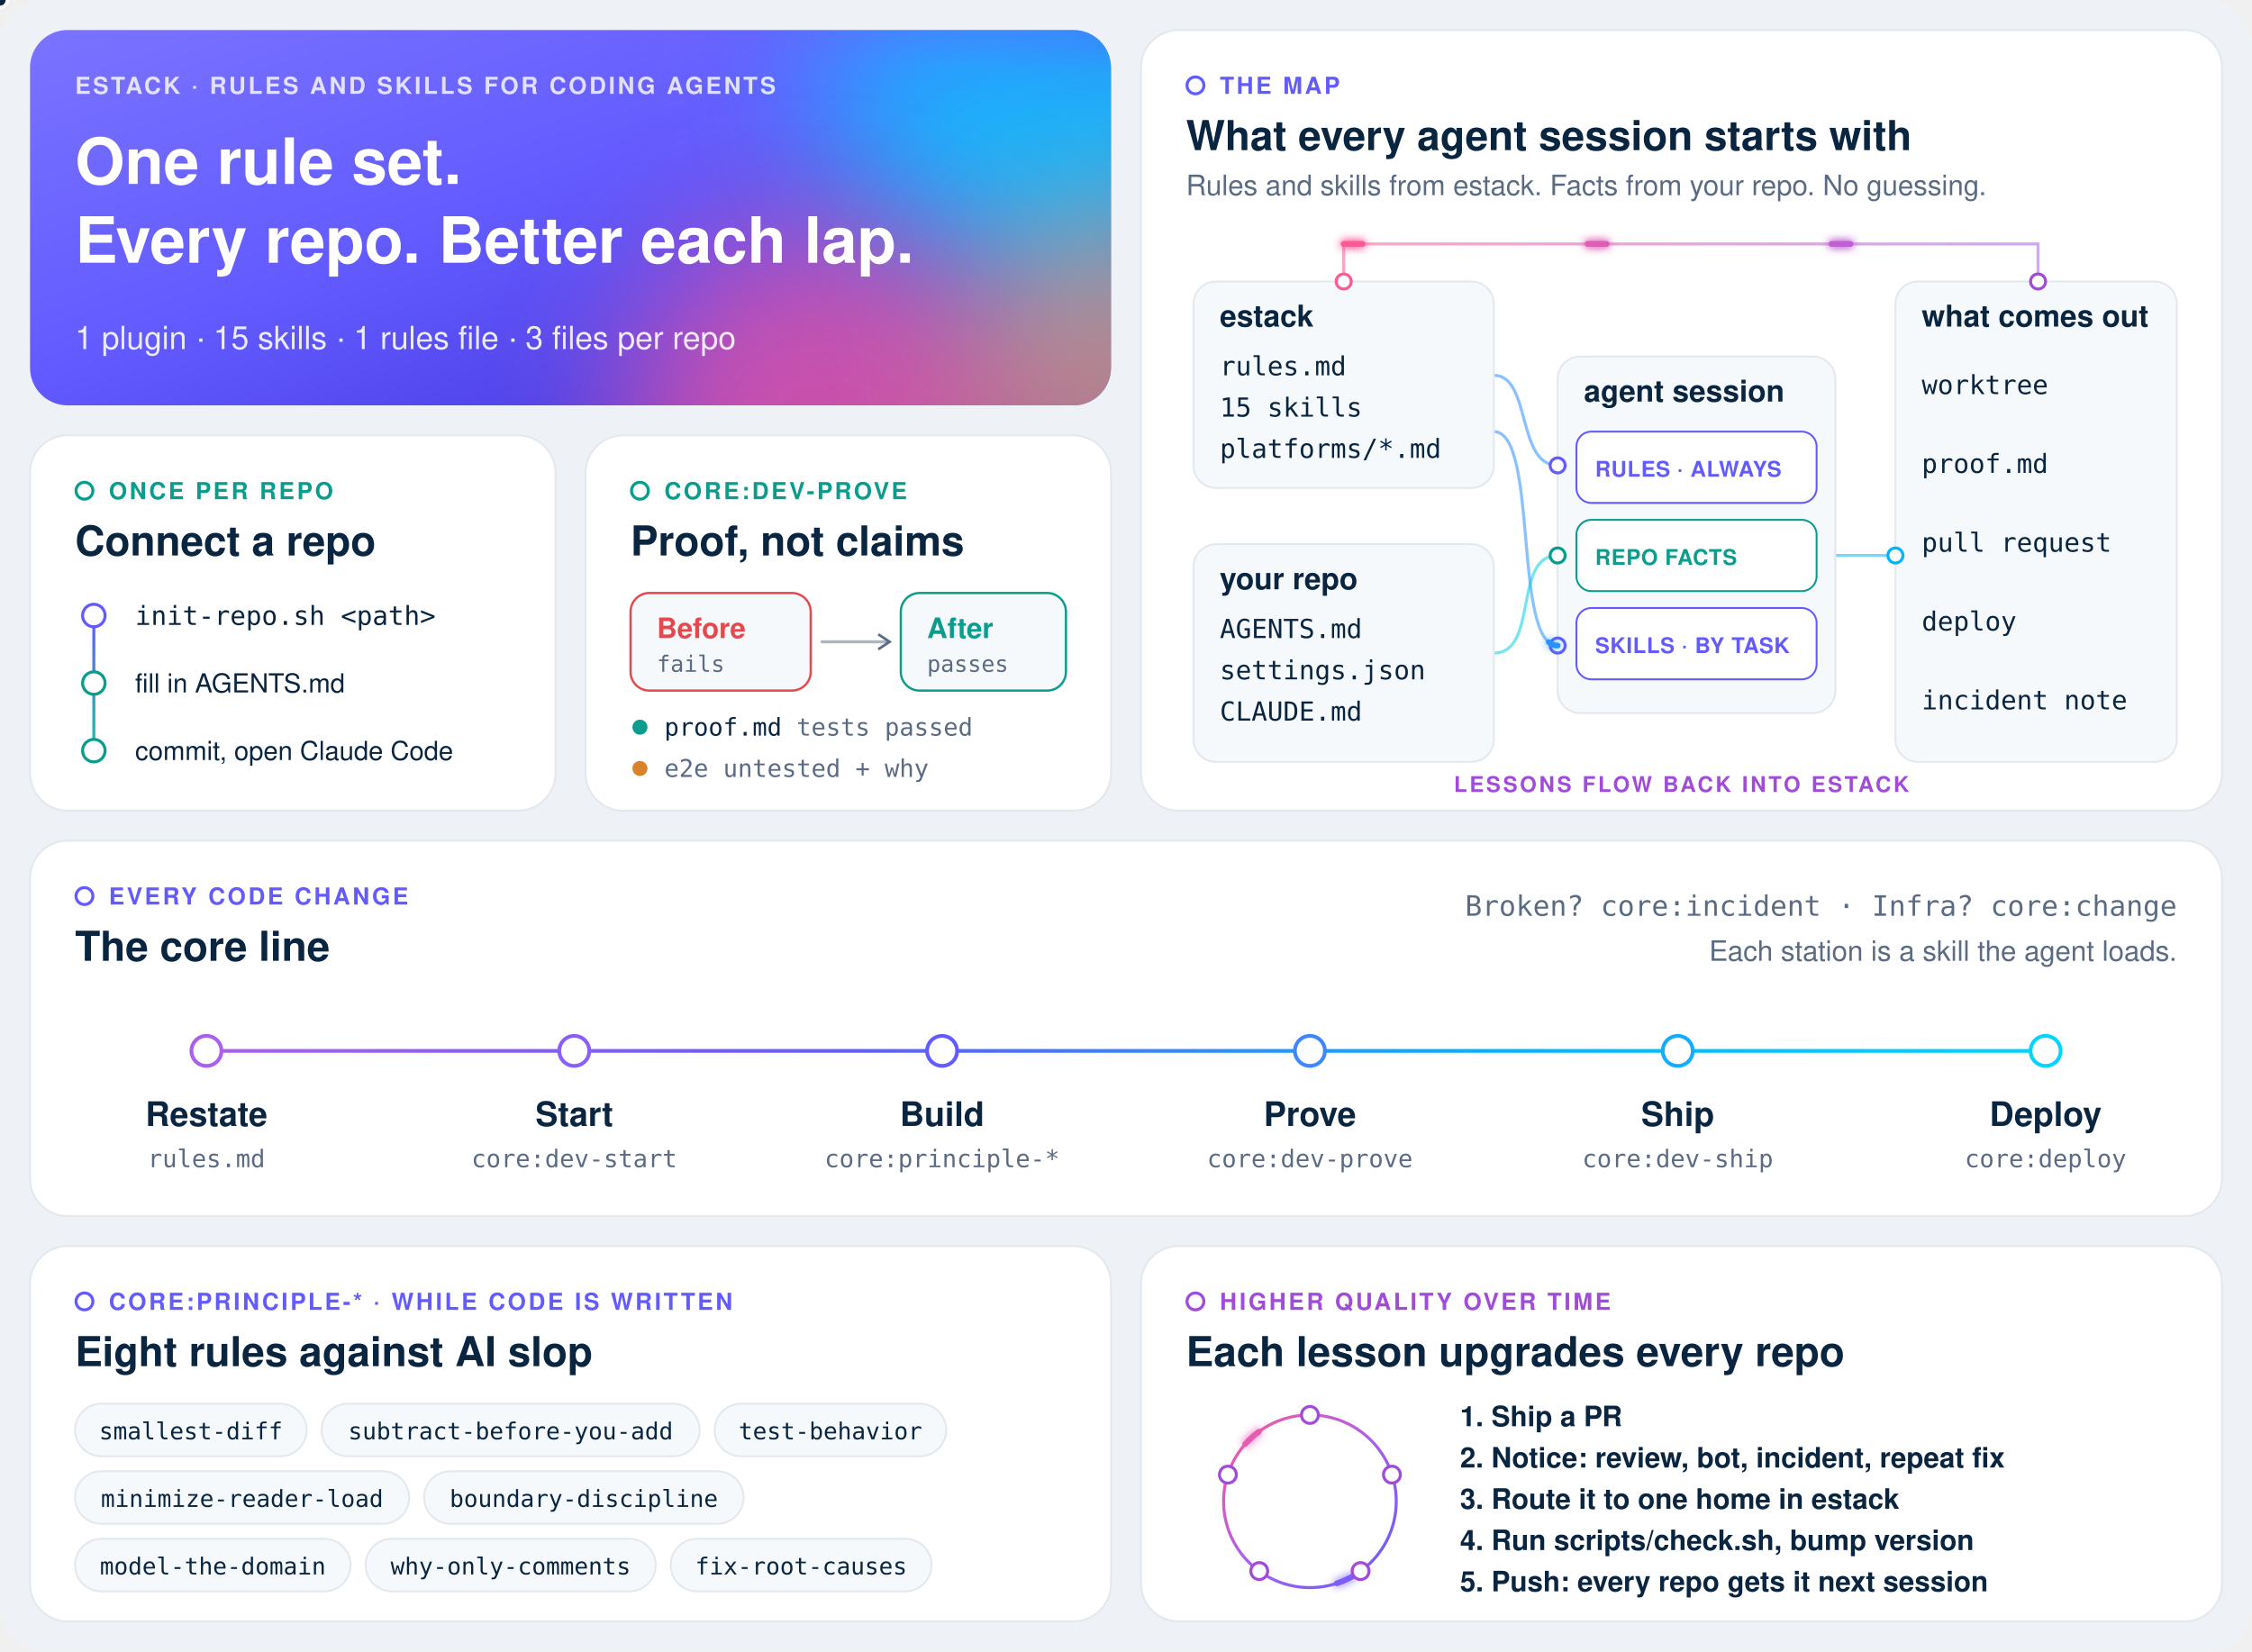
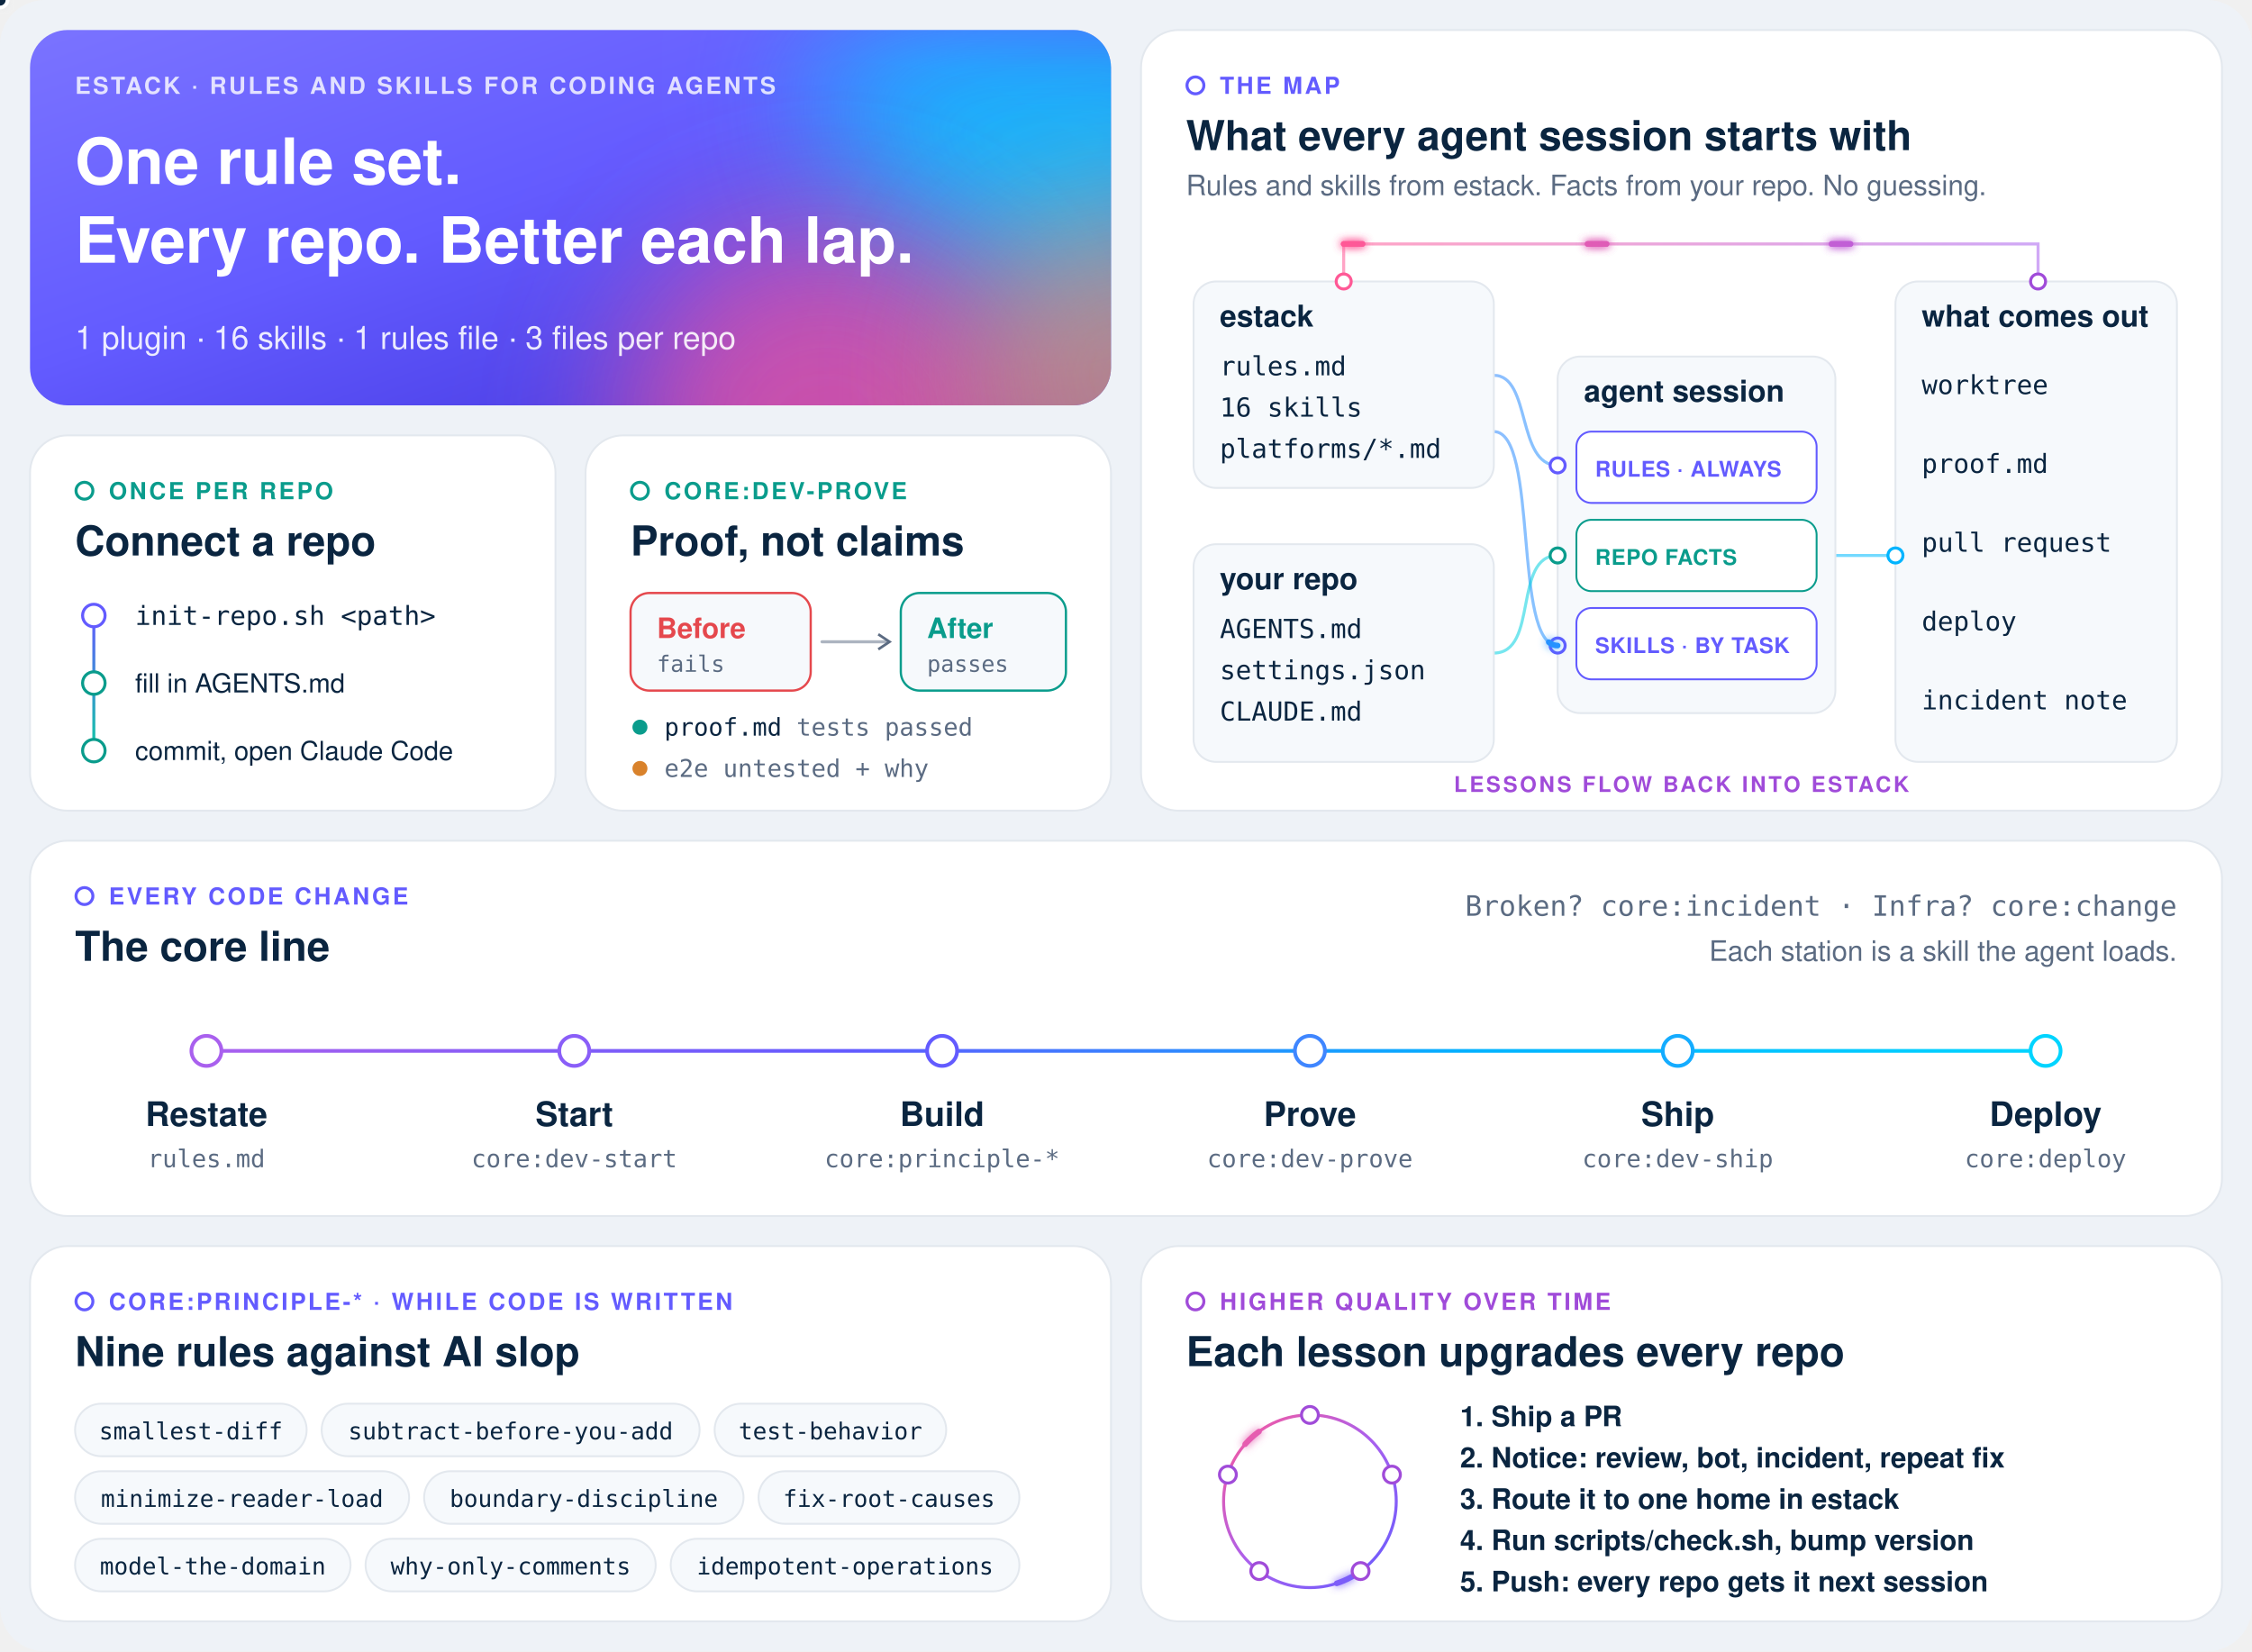
<svg xmlns="http://www.w3.org/2000/svg" viewBox="0 0 1200 880" width="1200" height="880" role="img" aria-labelledby="t d">
  <style>
.f{font-family:-apple-system,BlinkMacSystemFont,"Segoe UI",Helvetica,Arial,sans-serif}
.m{font-family:ui-monospace,SFMono-Regular,Menlo,Consolas,monospace}
.tag{font-size:12.5px;font-weight:700;letter-spacing:1.3px}
.h{font-size:22px;font-weight:700;fill:#0A2540}
.s{font-size:15px;fill:#5B6B82}
.mono{font-size:14px;fill:#0A2540}
.tile{fill:#FFFFFF;stroke:#E3E8EE;stroke-width:1}
.box{fill:#F6F9FC;stroke:#E3E8EE;stroke-width:1}
.ln{fill:none;stroke-width:1.6;stroke-linecap:round}
.pulse{fill:none;stroke-width:3;stroke-linecap:round}
</style>
  <defs>
    <linearGradient id="hero" x1="0" y1="0" x2="1" y2="1">
      <stop offset="0" stop-color="#7A73FF" />
      <stop offset="0.45" stop-color="#635BFF" />
      <stop offset="1" stop-color="#3D2FD8" />
    </linearGradient>
    <filter id="blur" x="-50%" y="-50%" width="200%" height="200%">
      <feGaussianBlur stdDeviation="38" />
    </filter>
    <filter id="glow" x="-50%" y="-50%" width="200%" height="200%">
      <feGaussianBlur stdDeviation="2.2" result="b" />
      <feMerge>
        <feMergeNode in="b" />
        <feMergeNode in="SourceGraphic" />
      </feMerge>
    </filter>
    <clipPath id="heroClip">
      <rect x="16" y="16" width="576" height="200" rx="20" />
    </clipPath>
    <linearGradient id="gMap" gradientUnits="userSpaceOnUse" x1="0" y1="0" x2="540" y2="0">
      <stop offset="0" stop-color="#635BFF" />
      <stop offset="0.6" stop-color="#00B4FF" />
      <stop offset="1" stop-color="#00D4FF" />
    </linearGradient>
    <linearGradient id="gFacts" gradientUnits="userSpaceOnUse" x1="0" y1="0" x2="540" y2="0">
      <stop offset="0" stop-color="#00D4FF" />
      <stop offset="1" stop-color="#11C9A4" />
    </linearGradient>
    <linearGradient id="gLoopTop" gradientUnits="userSpaceOnUse" x1="90" y1="0" x2="460" y2="0">
      <stop offset="0" stop-color="#FF5996" />
      <stop offset="1" stop-color="#A960EE" />
    </linearGradient>
    <linearGradient id="gLine" gradientUnits="userSpaceOnUse" x1="110" y1="0" x2="1090" y2="0">
      <stop offset="0" stop-color="#A960EE" />
      <stop offset="0.35" stop-color="#635BFF" />
      <stop offset="0.7" stop-color="#00B4FF" />
      <stop offset="1" stop-color="#00D4FF" />
    </linearGradient>
    <linearGradient id="gRing" x1="0" y1="0" x2="1" y2="1">
      <stop offset="0" stop-color="#FF5996" />
      <stop offset="0.5" stop-color="#A960EE" />
      <stop offset="1" stop-color="#635BFF" />
    </linearGradient>
    <linearGradient id="gSteps" x1="0" y1="0" x2="0" y2="1">
      <stop offset="0" stop-color="#635BFF" />
      <stop offset="1" stop-color="#11C9A4" />
    </linearGradient>
  </defs>
  <rect width="1200" height="880" rx="24" fill="#EEF2F7" />
  <g clip-path="url(#heroClip)">
    <rect x="16" y="16" width="576" height="200" fill="url(#hero)" />
    <circle cx="560" cy="40" r="120" fill="#00D4FF" opacity="0.75" filter="url(#blur)">
      <animate attributeName="cx" values="560;470;560" dur="14s" repeatCount="indefinite" />
    </circle>
    <circle cx="440" cy="230" r="110" fill="#FF5996" opacity="0.7" filter="url(#blur)">
      <animate attributeName="cy" values="230;190;230" dur="11s" repeatCount="indefinite" />
    </circle>
    <circle cx="600" cy="200" r="90" fill="#FFB45C" opacity="0.6" filter="url(#blur)">
      <animate attributeName="cx" values="600;540;600" dur="9s" repeatCount="indefinite" />
    </circle>
  </g>
  <text class="f tag" x="40" y="50" fill="#FFFFFF" fill-opacity="0.8">ESTACK · RULES AND SKILLS FOR CODING AGENTS</text>
  <text class="f" x="40" y="98" font-size="34" font-weight="800" fill="#FFFFFF">One rule set.</text>
  <text class="f" x="40" y="140" font-size="34" font-weight="800" fill="#FFFFFF">Every repo. Better each lap.</text>
-   <text class="f" x="40" y="186" font-size="17" fill="#FFFFFF" fill-opacity="0.88">1 plugin · 15 skills · 1 rules file · 3 files per repo</text>
+   <text class="f" x="40" y="186" font-size="17" fill="#FFFFFF" fill-opacity="0.88">1 plugin · 16 skills · 1 rules file · 3 files per repo</text>
  <rect class="tile" x="608" y="16" width="576" height="416" rx="20" />
  <circle cx="637" cy="45.5" r="4.5" fill="#FFFFFF" stroke="#635BFF" stroke-width="1.6" />
  <text class="f tag" x="650" y="50" fill="#635BFF">THE MAP</text>
  <text class="f h" x="632" y="80">What every agent session starts with</text>
  <text class="f s" x="632" y="104">Rules and skills from estack. Facts from your repo. No guessing.</text>
  <svg x="624" y="120" width="544" height="300" viewBox="0 0 540 300">
    <path class="ln" d="M170,80 C190,80 182,128 204,128" stroke="url(#gMap)" stroke-opacity="0.55" />
    <path class="ln" d="M170,110 C194,110 180,224 204,224" stroke="url(#gMap)" stroke-opacity="0.55" />
    <path class="ln" d="M170,228 C194,228 180,176 204,176" stroke="url(#gFacts)" stroke-opacity="0.55" />
    <path class="ln" d="M352,176 L384,176" stroke="url(#gMap)" stroke-opacity="0.55" />
    <path class="ln" d="M460,30 L460,10 L90,10 L90,30" stroke="url(#gLoopTop)" stroke-opacity="0.55" />
    <rect class="box" x="10" y="30" width="160" height="110" rx="12" />
    <text class="f" x="24" y="54" font-size="16" font-weight="700" fill="#0A2540">estack</text>
    <text class="m mono" x="24" y="80">rules.md</text>
-     <text class="m mono" x="24" y="102">15 skills</text>
+     <text class="m mono" x="24" y="102">16 skills</text>
    <text class="m mono" x="24" y="124">platforms/*.md</text>
    <rect class="box" x="10" y="170" width="160" height="116" rx="12" />
    <text class="f" x="24" y="194" font-size="16" font-weight="700" fill="#0A2540">your repo</text>
    <text class="m mono" x="24" y="220">AGENTS.md</text>
    <text class="m mono" x="24" y="242">settings.json</text>
    <text class="m mono" x="24" y="264">CLAUDE.md</text>
    <rect class="box" x="204" y="70" width="148" height="190" rx="12" />
    <text class="f" x="218" y="94" font-size="16" font-weight="700" fill="#0A2540">agent session</text>
    <rect x="214" y="110" width="128" height="38" rx="8" fill="#FFFFFF" stroke="#635BFF" stroke-width="1" />
    <text class="f tag" x="224" y="134" fill="#635BFF" style="font-size:11.5px;letter-spacing:0.3px">RULES · ALWAYS</text>
    <rect x="214" y="157" width="128" height="38" rx="8" fill="#FFFFFF" stroke="#0A9C8C" stroke-width="1" />
    <text class="f tag" x="224" y="181" fill="#0A9C8C" style="font-size:11.5px;letter-spacing:0.3px">REPO FACTS</text>
    <rect x="214" y="204" width="128" height="38" rx="8" fill="#FFFFFF" stroke="#635BFF" stroke-width="1" />
    <text class="f tag" x="224" y="228" fill="#635BFF" style="font-size:11.5px;letter-spacing:0.3px">SKILLS · BY TASK</text>
    <rect class="box" x="384" y="30" width="150" height="256" rx="12" />
    <text class="f" x="398" y="54" font-size="16" font-weight="700" fill="#0A2540">what comes out</text>
    <text class="m mono" x="398" y="90">worktree</text>
    <text class="m mono" x="398" y="132">proof.md</text>
    <text class="m mono" x="398" y="174">pull request</text>
    <text class="m mono" x="398" y="216">deploy</text>
    <text class="m mono" x="398" y="258">incident note</text>
    <circle cx="204" cy="128" r="4" fill="#FFFFFF" stroke="#635BFF" stroke-width="1.6" />
    <circle cx="204" cy="224" r="4" fill="#FFFFFF" stroke="#635BFF" stroke-width="1.6" />
    <circle cx="204" cy="176" r="4" fill="#FFFFFF" stroke="#0A9C8C" stroke-width="1.6" />
    <circle cx="384" cy="176" r="4" fill="#FFFFFF" stroke="#00B4FF" stroke-width="1.6" />
    <circle cx="90" cy="30" r="4" fill="#FFFFFF" stroke="#FF5996" stroke-width="1.6" />
    <circle cx="460" cy="30" r="4" fill="#FFFFFF" stroke="#A04BD9" stroke-width="1.6" />
    <path class="pulse" d="M170,80 C190,80 182,128 204,128" pathLength="100" stroke="url(#gMap)" stroke-dasharray="22 120" stroke-dashoffset="22" filter="url(#glow)">
      <animate attributeName="stroke-dashoffset" values="22;-100" dur="2.4s" begin="0s" repeatCount="indefinite" />
    </path>
    <path class="pulse" d="M170,110 C194,110 180,224 204,224" pathLength="100" stroke="url(#gMap)" stroke-dasharray="22 120" stroke-dashoffset="22" filter="url(#glow)">
      <animate attributeName="stroke-dashoffset" values="22;-100" dur="3s" begin="-0.7s" repeatCount="indefinite" />
    </path>
    <path class="pulse" d="M170,228 C194,228 180,176 204,176" pathLength="100" stroke="url(#gFacts)" stroke-dasharray="22 120" stroke-dashoffset="22" filter="url(#glow)">
      <animate attributeName="stroke-dashoffset" values="22;-100" dur="2.8s" begin="-0.3s" repeatCount="indefinite" />
    </path>
    <path class="pulse" d="M352,176 L384,176" pathLength="100" stroke="url(#gMap)" stroke-dasharray="22 120" stroke-dashoffset="22" filter="url(#glow)">
      <animate attributeName="stroke-dashoffset" values="22;-100" dur="1.6s" begin="-0.4s" repeatCount="indefinite" />
    </path>
    <path class="pulse" d="M460,30 L460,10 L90,10 L90,30" pathLength="100" stroke="url(#gLoopTop)" stroke-dasharray="10 120" stroke-dashoffset="10" filter="url(#glow)">
      <animate attributeName="stroke-dashoffset" values="10;-100" dur="5s" begin="0s" repeatCount="indefinite" />
    </path>
    <path class="pulse" d="M460,30 L460,10 L90,10 L90,30" pathLength="100" stroke="url(#gLoopTop)" stroke-dasharray="10 120" stroke-dashoffset="10" filter="url(#glow)">
      <animate attributeName="stroke-dashoffset" values="10;-100" dur="5s" begin="-2.5s" repeatCount="indefinite" />
    </path>
  </svg>
  <text class="f tag" x="896" y="422" fill="#A04BD9" text-anchor="middle" style="font-size:11.5px">LESSONS FLOW BACK INTO ESTACK</text>
  <rect class="tile" x="16" y="232" width="280" height="200" rx="20" />
  <circle cx="45" cy="261.5" r="4.5" fill="#FFFFFF" stroke="#0A9C8C" stroke-width="1.6" />
  <text class="f tag" x="58" y="266" fill="#0A9C8C">ONCE PER REPO</text>
  <text class="f h" x="40" y="296">Connect a repo</text>
  <rect x="49.2" y="328" width="1.6" height="72" fill="url(#gSteps)" />
  <circle cx="50" cy="328" r="6" fill="#FFFFFF" stroke="#635BFF" stroke-width="1.6">
    <animate attributeName="fill" calcMode="discrete" values="#635BFF;#FFFFFF" keyTimes="0;0.333" dur="6s" repeatCount="indefinite" />
  </circle>
  <text class="m mono" x="72" y="333" font-size="15">init-repo.sh &lt;path&gt;</text>
  <circle cx="50" cy="364" r="6" fill="#FFFFFF" stroke="#0A9C8C" stroke-width="1.6">
    <animate attributeName="fill" calcMode="discrete" values="#FFFFFF;#0A9C8C;#FFFFFF" keyTimes="0;0.333;0.667" dur="6s" repeatCount="indefinite" />
  </circle>
  <text class="f mono" x="72" y="369" font-size="15">fill in AGENTS.md</text>
  <circle cx="50" cy="400" r="6" fill="#FFFFFF" stroke="#0A9C8C" stroke-width="1.6">
    <animate attributeName="fill" calcMode="discrete" values="#FFFFFF;#0A9C8C;#FFFFFF" keyTimes="0;0.667;1" dur="6s" repeatCount="indefinite" />
  </circle>
  <text class="f mono" x="72" y="405" font-size="15">commit, open Claude Code</text>
  <rect class="tile" x="312" y="232" width="280" height="200" rx="20" />
  <circle cx="341" cy="261.5" r="4.5" fill="#FFFFFF" stroke="#0A9C8C" stroke-width="1.6" />
  <text class="f tag" x="354" y="266" fill="#0A9C8C">CORE:DEV-PROVE</text>
  <text class="f h" x="336" y="296">Proof, not claims</text>
  <rect x="336" y="316" width="96" height="52" rx="10" fill="#F6F9FC" stroke="#E5484D" stroke-width="1.2" />
  <text class="f" x="350" y="340" font-size="15" font-weight="700" fill="#E5484D">Before</text>
  <text class="m" x="350" y="358" font-size="12" fill="#5B6B82">fails</text>
  <path class="pulse" d="M438,342 L474,342" pathLength="100" stroke="#635BFF" stroke-dasharray="40 120" stroke-dashoffset="40" filter="url(#glow)">
    <animate attributeName="stroke-dashoffset" values="40;-100" dur="1.8s" begin="0s" repeatCount="indefinite" />
  </path>
  <path d="M438,342 L472,342" class="ln" stroke="#5B6B82" stroke-opacity="0.5" />
  <path d="M468,338 L474,342 L468,346" fill="none" stroke="#5B6B82" stroke-width="1.4" />
  <rect x="480" y="316" width="88" height="52" rx="10" fill="#F6F9FC" stroke="#0A9C8C" stroke-width="1.2">
    <animate attributeName="stroke-width" values="1.2;3;1.2" dur="2.4s" repeatCount="indefinite" />
  </rect>
  <text class="f" x="494" y="340" font-size="15" font-weight="700" fill="#0A9C8C">After</text>
  <text class="m" x="494" y="358" font-size="12" fill="#5B6B82">passes</text>
  <circle cx="341" cy="387.5" r="4" fill="#0A9C8C" />
  <text class="m" x="354" y="392" font-size="13" fill="#0A2540">proof.md <tspan fill="#5B6B82">tests passed</tspan>
  </text>
  <circle cx="341" cy="409.5" r="4" fill="#D9822B" />
  <text class="m" x="354" y="414" font-size="13" fill="#0A2540">
    <tspan fill="#5B6B82">e2e untested + why</tspan>
  </text>
  <rect class="tile" x="16" y="448" width="1168" height="200" rx="20" />
  <circle cx="45" cy="477.5" r="4.5" fill="#FFFFFF" stroke="#635BFF" stroke-width="1.6" />
  <text class="f tag" x="58" y="482" fill="#635BFF">EVERY CODE CHANGE</text>
  <text class="f h" x="40" y="512">The core line</text>
  <text class="m s" x="1160" y="488" text-anchor="end" font-size="13">Broken? core:incident  ·  Infra? core:change</text>
  <text class="f s" x="1160" y="512" text-anchor="end">Each station is a skill the agent loads.</text>
  <path id="cl" d="M110,560 L1090,560" fill="none" stroke="url(#gLine)" stroke-width="2" stroke-linecap="round" />
  <path class="pulse" d="M110,560 L1090,560" pathLength="100" stroke="url(#gLine)" stroke-dasharray="8 120" stroke-dashoffset="8" filter="url(#glow)">
    <animate attributeName="stroke-dashoffset" values="8;-100" dur="12s" begin="0s" repeatCount="indefinite" />
  </path>
  <circle cx="110" cy="560" r="8" fill="#FFFFFF" stroke="#A960EE" stroke-width="2">
    <animate attributeName="fill" calcMode="discrete" values="#A960EE;#FFFFFF" keyTimes="0;0.1" dur="12s" repeatCount="indefinite" />
  </circle>
  <text class="f" x="110" y="600" font-size="18" font-weight="700" fill="#0A2540" text-anchor="middle">Restate</text>
  <text class="m" x="110" y="622" font-size="13" fill="#5B6B82" text-anchor="middle">rules.md</text>
  <circle cx="306" cy="560" r="8" fill="#FFFFFF" stroke="#8A5EF8" stroke-width="2">
    <animate attributeName="fill" calcMode="discrete" values="#FFFFFF;#8A5EF8;#FFFFFF" keyTimes="0;0.17;0.27" dur="12s" repeatCount="indefinite" />
  </circle>
  <text class="f" x="306" y="600" font-size="18" font-weight="700" fill="#0A2540" text-anchor="middle">Start</text>
  <text class="m" x="306" y="622" font-size="13" fill="#5B6B82" text-anchor="middle">core:dev-start</text>
  <circle cx="502" cy="560" r="8" fill="#FFFFFF" stroke="#635BFF" stroke-width="2">
    <animate attributeName="fill" calcMode="discrete" values="#FFFFFF;#635BFF;#FFFFFF" keyTimes="0;0.34;0.44" dur="12s" repeatCount="indefinite" />
  </circle>
  <text class="f" x="502" y="600" font-size="18" font-weight="700" fill="#0A2540" text-anchor="middle">Build</text>
  <text class="m" x="502" y="622" font-size="13" fill="#5B6B82" text-anchor="middle">core:principle-*</text>
  <circle cx="698" cy="560" r="8" fill="#FFFFFF" stroke="#3F86FF" stroke-width="2">
    <animate attributeName="fill" calcMode="discrete" values="#FFFFFF;#3F86FF;#FFFFFF" keyTimes="0;0.51;0.61" dur="12s" repeatCount="indefinite" />
  </circle>
  <text class="f" x="698" y="600" font-size="18" font-weight="700" fill="#0A2540" text-anchor="middle">Prove</text>
  <text class="m" x="698" y="622" font-size="13" fill="#5B6B82" text-anchor="middle">core:dev-prove</text>
  <circle cx="894" cy="560" r="8" fill="#FFFFFF" stroke="#14ACFF" stroke-width="2">
    <animate attributeName="fill" calcMode="discrete" values="#FFFFFF;#14ACFF;#FFFFFF" keyTimes="0;0.68;0.78" dur="12s" repeatCount="indefinite" />
  </circle>
  <text class="f" x="894" y="600" font-size="18" font-weight="700" fill="#0A2540" text-anchor="middle">Ship</text>
  <text class="m" x="894" y="622" font-size="13" fill="#5B6B82" text-anchor="middle">core:dev-ship</text>
  <circle cx="1090" cy="560" r="8" fill="#FFFFFF" stroke="#00D4FF" stroke-width="2">
    <animate attributeName="fill" calcMode="discrete" values="#FFFFFF;#00D4FF" keyTimes="0;0.85" dur="12s" repeatCount="indefinite" />
  </circle>
  <text class="f" x="1090" y="600" font-size="18" font-weight="700" fill="#0A2540" text-anchor="middle">Deploy</text>
  <text class="m" x="1090" y="622" font-size="13" fill="#5B6B82" text-anchor="middle">core:deploy</text>
  <circle r="4" fill="#0A2540" stroke="#FFFFFF" stroke-width="2" filter="url(#glow)">
    <animateMotion dur="12s" repeatCount="indefinite" calcMode="linear" keyPoints="0;0;0.2;0.2;0.4;0.4;0.6;0.6;0.8;0.8;1;1" keyTimes="0;0.1;0.17;0.27;0.34;0.44;0.51;0.61;0.68;0.78;0.85;1">
      <mpath href="#cl" />
    </animateMotion>
  </circle>
  <rect class="tile" x="16" y="664" width="576" height="200" rx="20" />
  <circle cx="45" cy="693.5" r="4.5" fill="#FFFFFF" stroke="#635BFF" stroke-width="1.6" />
  <text class="f tag" x="58" y="698" fill="#635BFF">CORE:PRINCIPLE-* · WHILE CODE IS WRITTEN</text>
-   <text class="f h" x="40" y="728">Eight rules against AI slop</text>
+   <text class="f h" x="40" y="728">Nine rules against AI slop</text>
  <rect x="40.0" y="748" width="123.4" height="28" rx="14" fill="#F6F9FC" stroke="#E3E8EE">
-     <animate attributeName="fill" calcMode="discrete" values="#635BFF;#F6F9FC" keyTimes="0;0.125" dur="10s" repeatCount="indefinite" />
-   </rect>
-   <text class="m" x="101.7" y="767" font-size="12.5" text-anchor="middle" fill="#0A2540">smallest-diff<animate attributeName="fill" calcMode="discrete" values="#FFFFFF;#0A2540" keyTimes="0;0.125" dur="10s" repeatCount="indefinite" />
+     <animate attributeName="fill" calcMode="discrete" values="#635BFF;#F6F9FC" keyTimes="0;0.111" dur="10s" repeatCount="indefinite" />
+   </rect>
+   <text class="m" x="101.7" y="767" font-size="12.5" text-anchor="middle" fill="#0A2540">smallest-diff<animate attributeName="fill" calcMode="discrete" values="#FFFFFF;#0A2540" keyTimes="0;0.111" dur="10s" repeatCount="indefinite" />
  </text>
  <rect x="171.4" y="748" width="201.4" height="28" rx="14" fill="#F6F9FC" stroke="#E3E8EE">
-     <animate attributeName="fill" calcMode="discrete" values="#F6F9FC;#635BFF;#F6F9FC" keyTimes="0;0.125;0.25" dur="10s" repeatCount="indefinite" />
-   </rect>
-   <text class="m" x="272.1" y="767" font-size="12.5" text-anchor="middle" fill="#0A2540">subtract-before-you-add<animate attributeName="fill" calcMode="discrete" values="#0A2540;#FFFFFF;#0A2540" keyTimes="0;0.125;0.25" dur="10s" repeatCount="indefinite" />
+     <animate attributeName="fill" calcMode="discrete" values="#F6F9FC;#635BFF;#F6F9FC" keyTimes="0;0.111;0.222" dur="10s" repeatCount="indefinite" />
+   </rect>
+   <text class="m" x="272.1" y="767" font-size="12.5" text-anchor="middle" fill="#0A2540">subtract-before-you-add<animate attributeName="fill" calcMode="discrete" values="#0A2540;#FFFFFF;#0A2540" keyTimes="0;0.111;0.222" dur="10s" repeatCount="indefinite" />
  </text>
  <rect x="380.8" y="748" width="123.4" height="28" rx="14" fill="#F6F9FC" stroke="#E3E8EE">
-     <animate attributeName="fill" calcMode="discrete" values="#F6F9FC;#635BFF;#F6F9FC" keyTimes="0;0.25;0.375" dur="10s" repeatCount="indefinite" />
-   </rect>
-   <text class="m" x="442.5" y="767" font-size="12.5" text-anchor="middle" fill="#0A2540">test-behavior<animate attributeName="fill" calcMode="discrete" values="#0A2540;#FFFFFF;#0A2540" keyTimes="0;0.25;0.375" dur="10s" repeatCount="indefinite" />
+     <animate attributeName="fill" calcMode="discrete" values="#F6F9FC;#635BFF;#F6F9FC" keyTimes="0;0.222;0.333" dur="10s" repeatCount="indefinite" />
+   </rect>
+   <text class="m" x="442.5" y="767" font-size="12.5" text-anchor="middle" fill="#0A2540">test-behavior<animate attributeName="fill" calcMode="discrete" values="#0A2540;#FFFFFF;#0A2540" keyTimes="0;0.222;0.333" dur="10s" repeatCount="indefinite" />
  </text>
  <rect x="40.0" y="784" width="178.0" height="28" rx="14" fill="#F6F9FC" stroke="#E3E8EE">
-     <animate attributeName="fill" calcMode="discrete" values="#F6F9FC;#635BFF;#F6F9FC" keyTimes="0;0.375;0.5" dur="10s" repeatCount="indefinite" />
-   </rect>
-   <text class="m" x="129.0" y="803" font-size="12.5" text-anchor="middle" fill="#0A2540">minimize-reader-load<animate attributeName="fill" calcMode="discrete" values="#0A2540;#FFFFFF;#0A2540" keyTimes="0;0.375;0.5" dur="10s" repeatCount="indefinite" />
+     <animate attributeName="fill" calcMode="discrete" values="#F6F9FC;#635BFF;#F6F9FC" keyTimes="0;0.333;0.444" dur="10s" repeatCount="indefinite" />
+   </rect>
+   <text class="m" x="129.0" y="803" font-size="12.5" text-anchor="middle" fill="#0A2540">minimize-reader-load<animate attributeName="fill" calcMode="discrete" values="#0A2540;#FFFFFF;#0A2540" keyTimes="0;0.333;0.444" dur="10s" repeatCount="indefinite" />
  </text>
  <rect x="226.0" y="784" width="170.2" height="28" rx="14" fill="#F6F9FC" stroke="#E3E8EE">
-     <animate attributeName="fill" calcMode="discrete" values="#F6F9FC;#635BFF;#F6F9FC" keyTimes="0;0.5;0.625" dur="10s" repeatCount="indefinite" />
-   </rect>
-   <text class="m" x="311.1" y="803" font-size="12.5" text-anchor="middle" fill="#0A2540">boundary-discipline<animate attributeName="fill" calcMode="discrete" values="#0A2540;#FFFFFF;#0A2540" keyTimes="0;0.5;0.625" dur="10s" repeatCount="indefinite" />
+     <animate attributeName="fill" calcMode="discrete" values="#F6F9FC;#635BFF;#F6F9FC" keyTimes="0;0.444;0.556" dur="10s" repeatCount="indefinite" />
+   </rect>
+   <text class="m" x="311.1" y="803" font-size="12.5" text-anchor="middle" fill="#0A2540">boundary-discipline<animate attributeName="fill" calcMode="discrete" values="#0A2540;#FFFFFF;#0A2540" keyTimes="0;0.444;0.556" dur="10s" repeatCount="indefinite" />
+   </text>
+   <rect x="404.2" y="784" width="139.0" height="28" rx="14" fill="#F6F9FC" stroke="#E3E8EE">
+     <animate attributeName="fill" calcMode="discrete" values="#F6F9FC;#635BFF;#F6F9FC" keyTimes="0;0.556;0.667" dur="10s" repeatCount="indefinite" />
+   </rect>
+   <text class="m" x="473.7" y="803" font-size="12.5" text-anchor="middle" fill="#0A2540">fix-root-causes<animate attributeName="fill" calcMode="discrete" values="#0A2540;#FFFFFF;#0A2540" keyTimes="0;0.556;0.667" dur="10s" repeatCount="indefinite" />
  </text>
  <rect x="40.0" y="820" width="146.8" height="28" rx="14" fill="#F6F9FC" stroke="#E3E8EE">
-     <animate attributeName="fill" calcMode="discrete" values="#F6F9FC;#635BFF;#F6F9FC" keyTimes="0;0.625;0.75" dur="10s" repeatCount="indefinite" />
-   </rect>
-   <text class="m" x="113.4" y="839" font-size="12.5" text-anchor="middle" fill="#0A2540">model-the-domain<animate attributeName="fill" calcMode="discrete" values="#0A2540;#FFFFFF;#0A2540" keyTimes="0;0.625;0.75" dur="10s" repeatCount="indefinite" />
+     <animate attributeName="fill" calcMode="discrete" values="#F6F9FC;#635BFF;#F6F9FC" keyTimes="0;0.667;0.778" dur="10s" repeatCount="indefinite" />
+   </rect>
+   <text class="m" x="113.4" y="839" font-size="12.5" text-anchor="middle" fill="#0A2540">model-the-domain<animate attributeName="fill" calcMode="discrete" values="#0A2540;#FFFFFF;#0A2540" keyTimes="0;0.667;0.778" dur="10s" repeatCount="indefinite" />
  </text>
  <rect x="194.8" y="820" width="154.6" height="28" rx="14" fill="#F6F9FC" stroke="#E3E8EE">
-     <animate attributeName="fill" calcMode="discrete" values="#F6F9FC;#635BFF;#F6F9FC" keyTimes="0;0.75;0.875" dur="10s" repeatCount="indefinite" />
-   </rect>
-   <text class="m" x="272.1" y="839" font-size="12.5" text-anchor="middle" fill="#0A2540">why-only-comments<animate attributeName="fill" calcMode="discrete" values="#0A2540;#FFFFFF;#0A2540" keyTimes="0;0.75;0.875" dur="10s" repeatCount="indefinite" />
-   </text>
-   <rect x="357.4" y="820" width="139.0" height="28" rx="14" fill="#F6F9FC" stroke="#E3E8EE">
-     <animate attributeName="fill" calcMode="discrete" values="#F6F9FC;#635BFF;#F6F9FC" keyTimes="0;0.875;1" dur="10s" repeatCount="indefinite" />
-   </rect>
-   <text class="m" x="426.9" y="839" font-size="12.5" text-anchor="middle" fill="#0A2540">fix-root-causes<animate attributeName="fill" calcMode="discrete" values="#0A2540;#FFFFFF;#0A2540" keyTimes="0;0.875;1" dur="10s" repeatCount="indefinite" />
+     <animate attributeName="fill" calcMode="discrete" values="#F6F9FC;#635BFF;#F6F9FC" keyTimes="0;0.778;0.889" dur="10s" repeatCount="indefinite" />
+   </rect>
+   <text class="m" x="272.1" y="839" font-size="12.5" text-anchor="middle" fill="#0A2540">why-only-comments<animate attributeName="fill" calcMode="discrete" values="#0A2540;#FFFFFF;#0A2540" keyTimes="0;0.778;0.889" dur="10s" repeatCount="indefinite" />
+   </text>
+   <rect x="357.4" y="820" width="185.8" height="28" rx="14" fill="#F6F9FC" stroke="#E3E8EE">
+     <animate attributeName="fill" calcMode="discrete" values="#F6F9FC;#635BFF;#F6F9FC" keyTimes="0;0.889;1" dur="10s" repeatCount="indefinite" />
+   </rect>
+   <text class="m" x="450.3" y="839" font-size="12.5" text-anchor="middle" fill="#0A2540">idempotent-operations<animate attributeName="fill" calcMode="discrete" values="#0A2540;#FFFFFF;#0A2540" keyTimes="0;0.889;1" dur="10s" repeatCount="indefinite" />
  </text>
  <rect class="tile" x="608" y="664" width="576" height="200" rx="20" />
  <circle cx="637" cy="693.5" r="4.5" fill="#FFFFFF" stroke="#A04BD9" stroke-width="1.6" />
  <text class="f tag" x="650" y="698" fill="#A04BD9">HIGHER QUALITY OVER TIME</text>
  <text class="f h" x="632" y="728">Each lesson upgrades every repo</text>
  <circle cx="698" cy="800" r="46" fill="none" stroke="url(#gRing)" stroke-width="1.6" />
  <path class="pulse" d="M698,754 a46,46 0 1,1 0,92 a46,46 0 1,1 0,-92" pathLength="100" stroke="url(#gRing)" stroke-dasharray="10 120" stroke-dashoffset="10" filter="url(#glow)">
    <animate attributeName="stroke-dashoffset" values="10;-100" dur="10s" begin="0s" repeatCount="indefinite" />
  </path>
  <circle cx="698.0" cy="754.0" r="4.5" fill="#FFFFFF" stroke="#A04BD9" stroke-width="1.6" />
  <circle cx="741.7" cy="785.8" r="4.5" fill="#FFFFFF" stroke="#A04BD9" stroke-width="1.6" />
  <circle cx="725.0" cy="837.2" r="4.5" fill="#FFFFFF" stroke="#A04BD9" stroke-width="1.6" />
  <circle cx="671.0" cy="837.2" r="4.5" fill="#FFFFFF" stroke="#A04BD9" stroke-width="1.6" />
  <circle cx="654.3" cy="785.8" r="4.5" fill="#FFFFFF" stroke="#A04BD9" stroke-width="1.6" />
  <text class="f" x="778" y="760" font-size="15" font-weight="600" fill="#0A2540">1. Ship a PR<animate attributeName="fill" calcMode="discrete" values="#A04BD9;#0A2540" keyTimes="0;0.2" dur="10s" repeatCount="indefinite" />
  </text>
  <text class="f" x="778" y="782" font-size="15" font-weight="600" fill="#0A2540">2. Notice: review, bot, incident, repeat fix<animate attributeName="fill" calcMode="discrete" values="#0A2540;#A04BD9;#0A2540" keyTimes="0;0.20;0.40" dur="10s" repeatCount="indefinite" />
  </text>
  <text class="f" x="778" y="804" font-size="15" font-weight="600" fill="#0A2540">3. Route it to one home in estack<animate attributeName="fill" calcMode="discrete" values="#0A2540;#A04BD9;#0A2540" keyTimes="0;0.40;0.60" dur="10s" repeatCount="indefinite" />
  </text>
  <text class="f" x="778" y="826" font-size="15" font-weight="600" fill="#0A2540">4. Run scripts/check.sh, bump version<animate attributeName="fill" calcMode="discrete" values="#0A2540;#A04BD9;#0A2540" keyTimes="0;0.60;0.80" dur="10s" repeatCount="indefinite" />
  </text>
  <text class="f" x="778" y="848" font-size="15" font-weight="600" fill="#0A2540">5. Push: every repo gets it next session<animate attributeName="fill" calcMode="discrete" values="#0A2540;#A04BD9;#0A2540" keyTimes="0;0.80;1.00" dur="10s" repeatCount="indefinite" />
  </text>
</svg>
